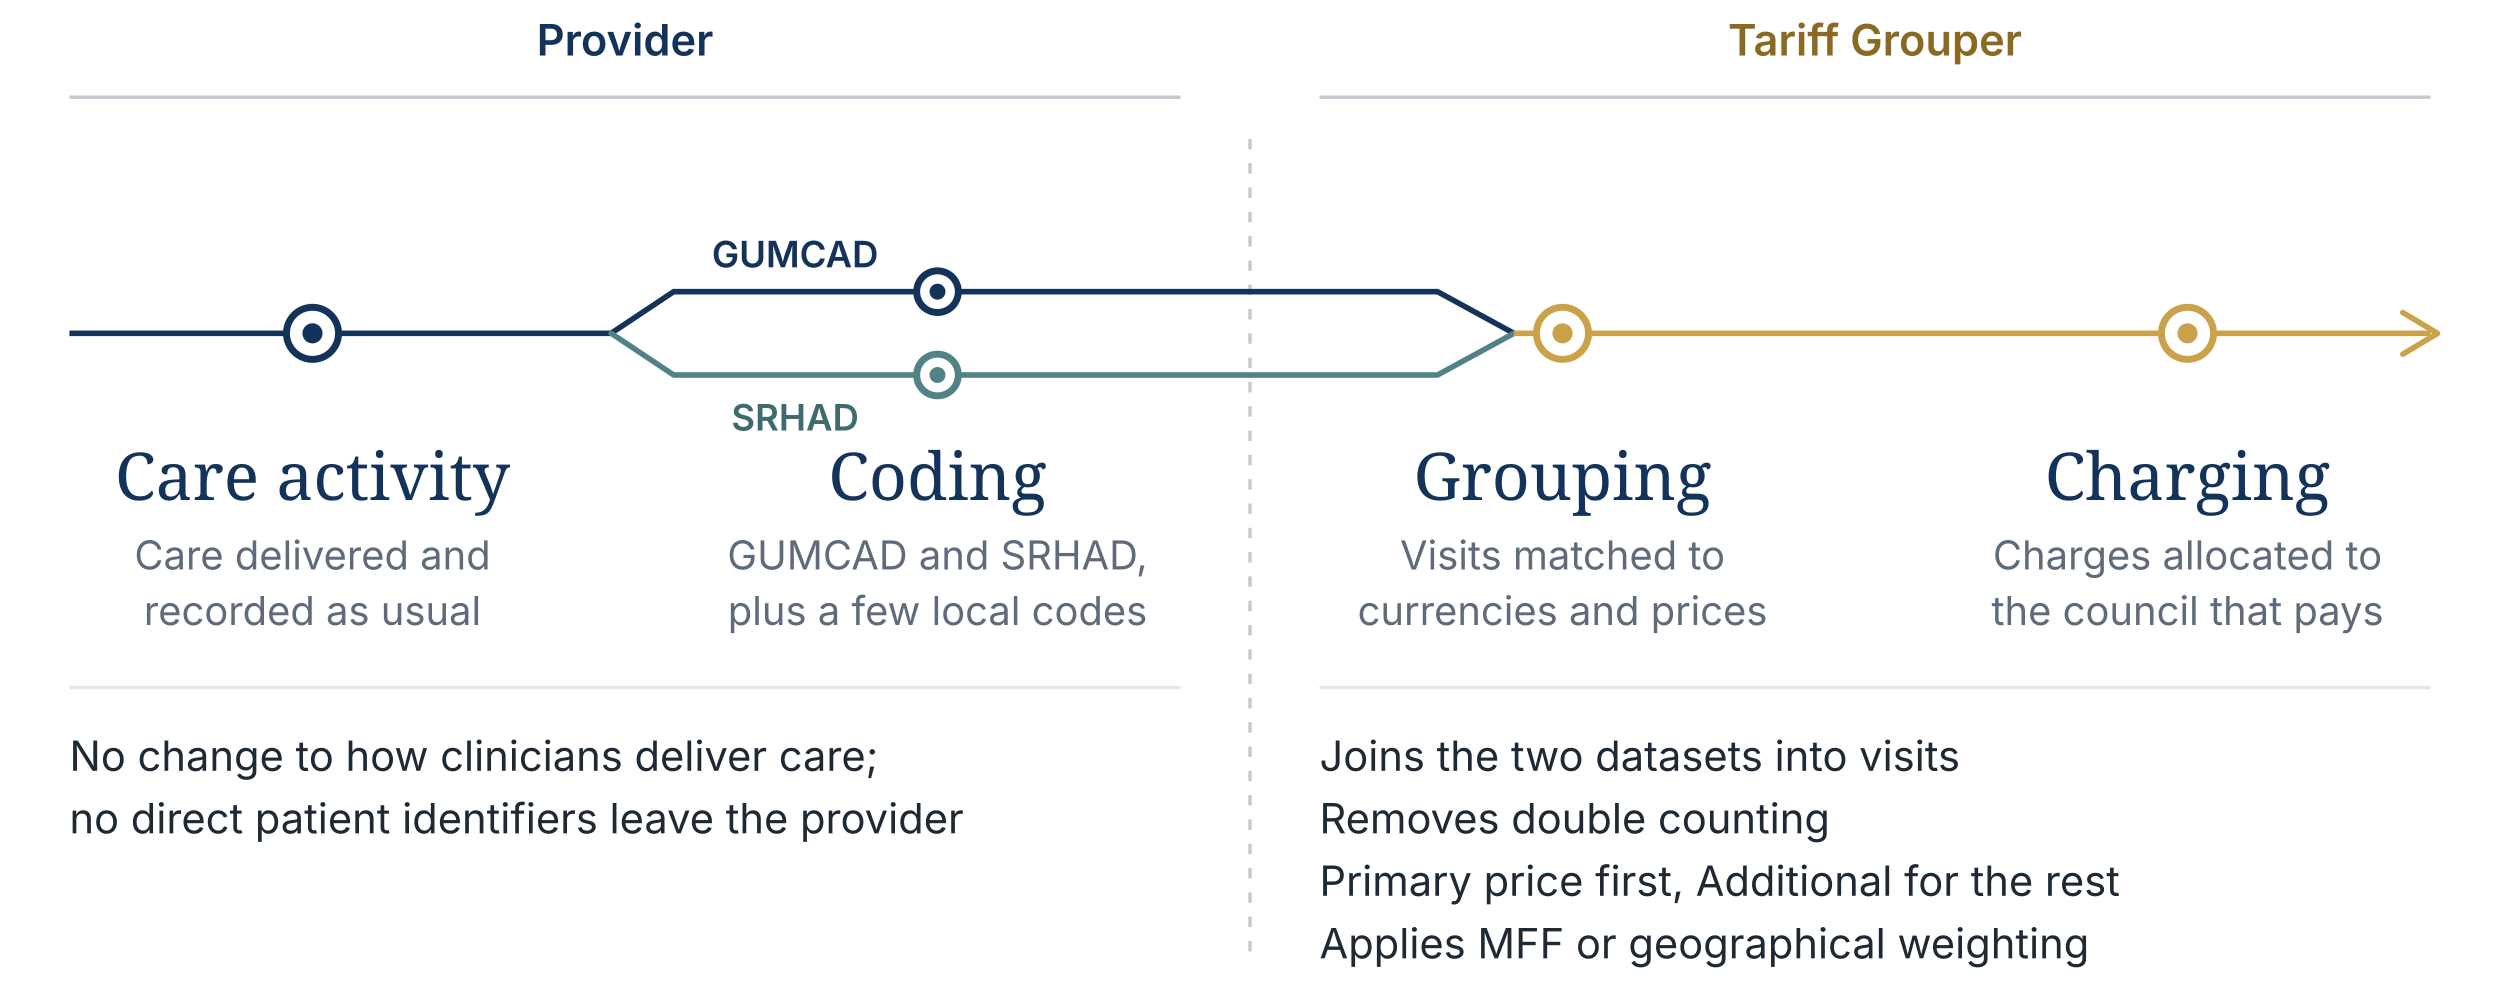
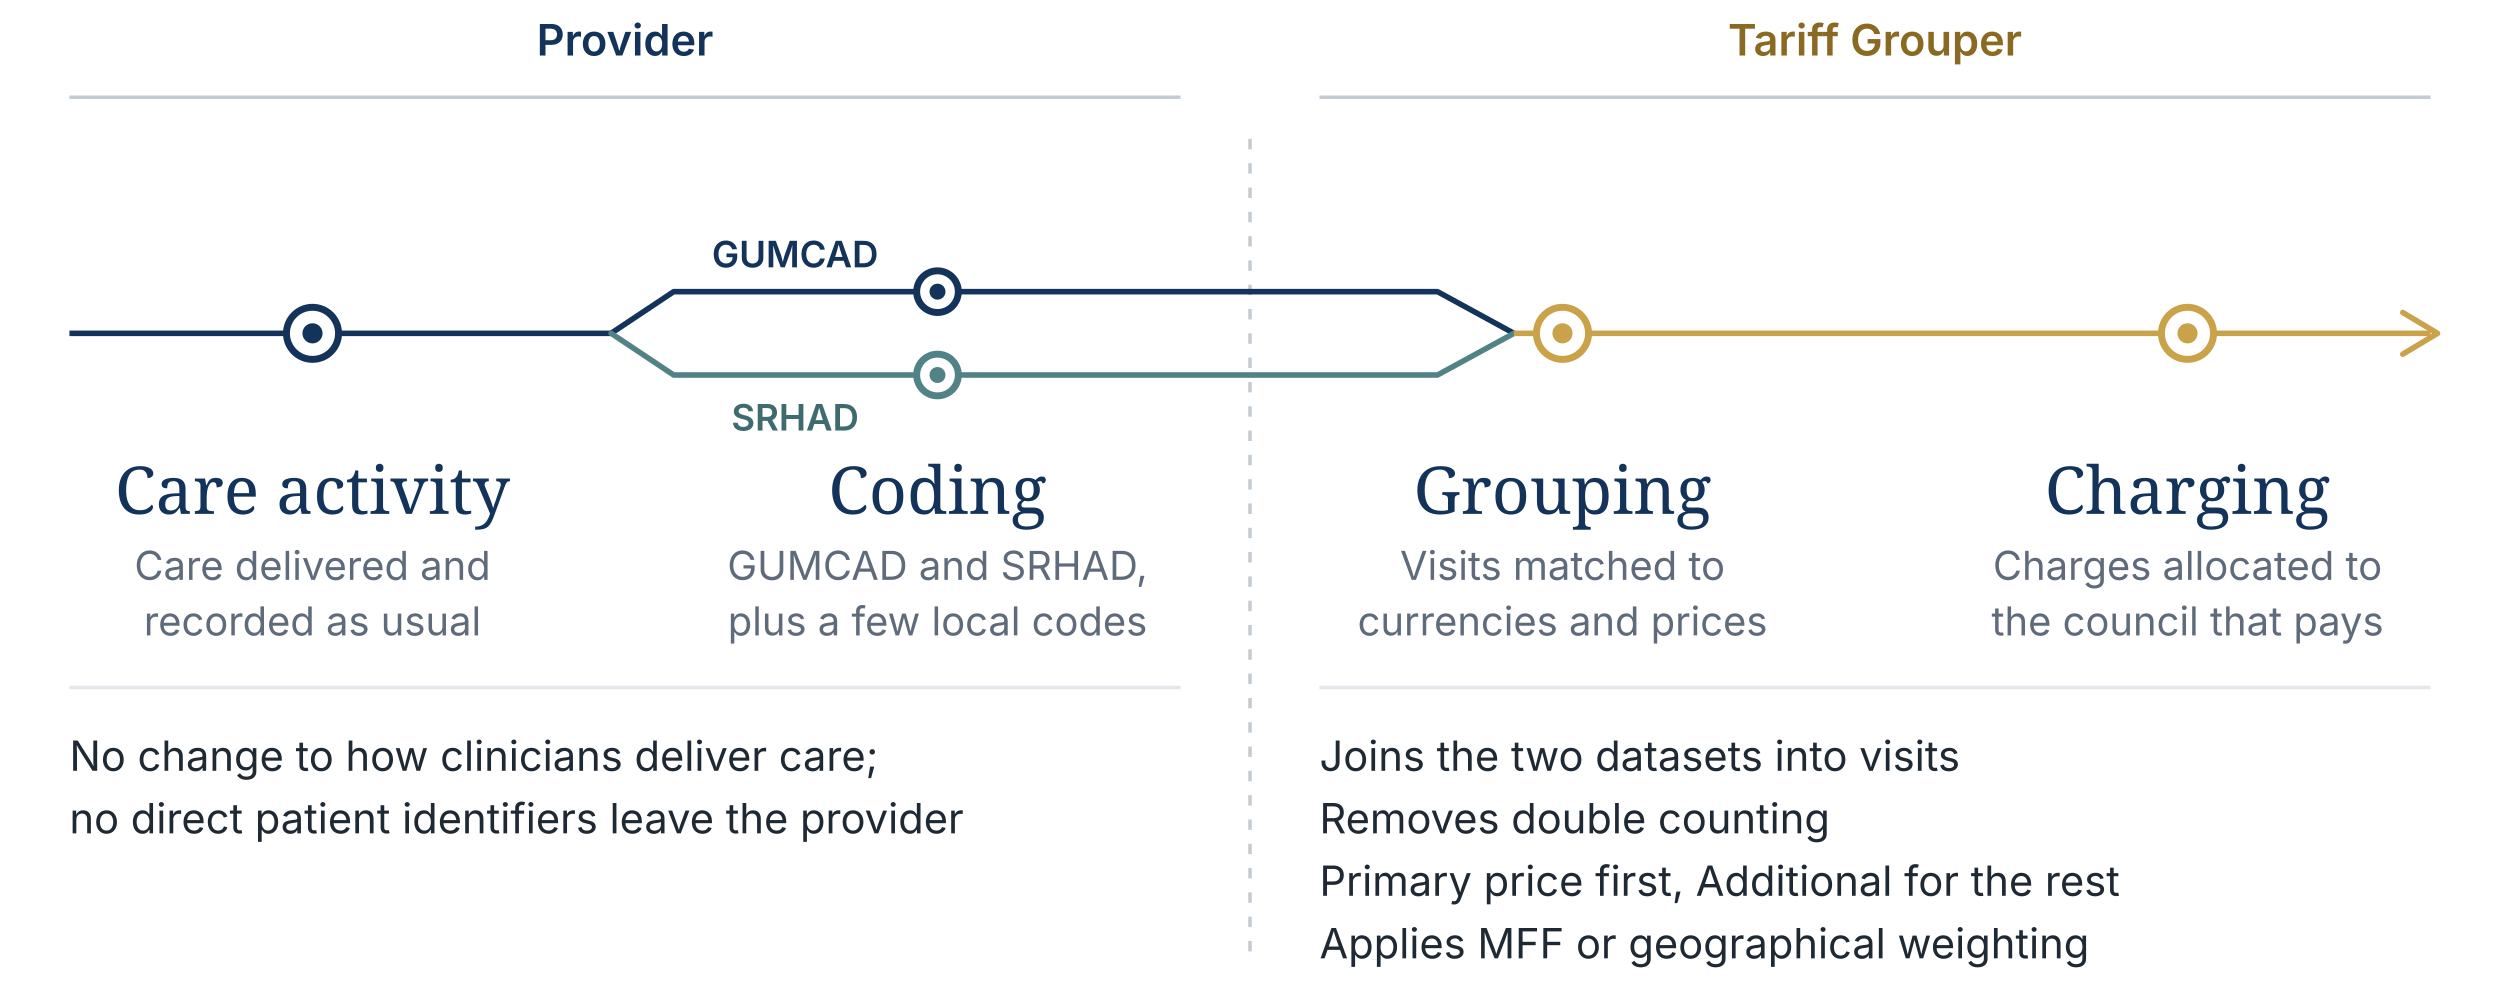
<svg xmlns="http://www.w3.org/2000/svg" class="cs-fig-wide" viewBox="0 0 720 284" role="img" aria-label="Four steps from care to charging. The provider delivers and records care as usual and codes it in two returns, GUMCAD and SRHAD, plus a few local codes. The Tariff Grouper joins the two datasets into visits, matches them to currencies and prices, and allocates each charge to the council that pays.">
  <text x="180.0" y="16.0" font-family="Inter, -apple-system, 'Segoe UI', Roboto, sans-serif" font-size="12.5" text-anchor="middle" font-weight="600" style="fill:var(--g-navy,#14335a)">Provider</text>
  <text x="540.0" y="16.0" font-family="Inter, -apple-system, 'Segoe UI', Roboto, sans-serif" font-size="12.5" text-anchor="middle" font-weight="600" style="fill:var(--g-gold-text,#8a6a22)">Tariff Grouper</text>
  <line x1="20.0" y1="28.0" x2="340.0" y2="28.0" style="fill:none;stroke:var(--g-hair,#c4cad1);stroke-width:1" />
  <line x1="380.0" y1="28.0" x2="700.0" y2="28.0" style="fill:none;stroke:var(--g-hair,#c4cad1);stroke-width:1" />
  <line x1="360.0" y1="40.0" x2="360.0" y2="274.0" style="fill:none;stroke:var(--g-hair,#c4cad1);stroke-width:1;stroke-dasharray:3 4" />
  <line x1="20.0" y1="96.0" x2="176.0" y2="96.0" style="fill:none;stroke:var(--g-navy,#14335a);stroke-width:1.6" />
  <path d="M176 96 L194 84 L414 84 L436 96" style="fill:none;stroke:var(--g-navy,#14335a);stroke-width:1.6;stroke-linecap:round;stroke-linejoin:round" />
  <path d="M176 96 L194 108 L414 108 L436 96" style="fill:none;stroke:var(--g-teal,#518386);stroke-width:1.6;stroke-linecap:round;stroke-linejoin:round" />
  <line x1="436.0" y1="96.0" x2="700.0" y2="96.0" style="fill:none;stroke:var(--g-gold,#c9a24a);stroke-width:1.6" />
  <path d="M692 90 L702 96 L692 102" style="fill:none;stroke:var(--g-gold,#c9a24a);stroke-width:1.6;stroke-linecap:round;stroke-linejoin:round" />
  <text x="229.0" y="77.0" font-family="Inter, -apple-system, 'Segoe UI', Roboto, sans-serif" font-size="10.5" text-anchor="middle" font-weight="600" style="fill:var(--g-navy,#14335a)">GUMCAD</text>
  <text x="229.0" y="124.0" font-family="Inter, -apple-system, 'Segoe UI', Roboto, sans-serif" font-size="10.5" text-anchor="middle" font-weight="600" style="fill:var(--g-teal-text,#3f6b6e)">SRHAD</text>
  <circle cx="90.0" cy="96.0" r="7.5" style="fill:var(--pa-surface,#ffffff);stroke:var(--g-navy,#14335a);stroke-width:2" />
  <circle cx="90.0" cy="96.0" r="2.9" style="fill:var(--g-navy,#14335a)" />
  <circle cx="270.0" cy="84.0" r="6" style="fill:var(--pa-surface,#ffffff);stroke:var(--g-navy,#14335a);stroke-width:2" />
  <circle cx="270.0" cy="84.0" r="2.3" style="fill:var(--g-navy,#14335a)" />
  <circle cx="270.0" cy="108.0" r="6" style="fill:var(--pa-surface,#ffffff);stroke:var(--g-teal,#518386);stroke-width:2" />
  <circle cx="270.0" cy="108.0" r="2.3" style="fill:var(--g-teal,#518386)" />
  <circle cx="450.0" cy="96.0" r="7.5" style="fill:var(--pa-surface,#ffffff);stroke:var(--g-gold,#c9a24a);stroke-width:2" />
  <circle cx="450.0" cy="96.0" r="2.9" style="fill:var(--g-gold,#c9a24a)" />
  <circle cx="630.0" cy="96.0" r="7.5" style="fill:var(--pa-surface,#ffffff);stroke:var(--g-gold,#c9a24a);stroke-width:2" />
  <circle cx="630.0" cy="96.0" r="2.9" style="fill:var(--g-gold,#c9a24a)" />
-   <text x="90.0" y="144.0" font-family="'Playfair Display', Georgia, serif" font-size="19" text-anchor="middle" style="fill:var(--g-navy,#14335a)">Care activity</text>
-   <text x="90.0" y="164.0" font-family="Inter, -apple-system, 'Segoe UI', Roboto, sans-serif" font-size="11.5" text-anchor="middle" style="fill:var(--g-muted,#5f6b7a)">Care delivered and</text>
-   <text x="90.0" y="180.0" font-family="Inter, -apple-system, 'Segoe UI', Roboto, sans-serif" font-size="11.5" text-anchor="middle" style="fill:var(--g-muted,#5f6b7a)">recorded as usual</text>
-   <text x="270.0" y="144.0" font-family="'Playfair Display', Georgia, serif" font-size="19" text-anchor="middle" style="fill:var(--g-navy,#14335a)">Coding</text>
-   <text x="270.0" y="164.0" font-family="Inter, -apple-system, 'Segoe UI', Roboto, sans-serif" font-size="11.5" text-anchor="middle" style="fill:var(--g-muted,#5f6b7a)">GUMCAD and SRHAD,</text>
-   <text x="270.0" y="180.0" font-family="Inter, -apple-system, 'Segoe UI', Roboto, sans-serif" font-size="11.5" text-anchor="middle" style="fill:var(--g-muted,#5f6b7a)">plus a few local codes</text>
-   <text x="450.0" y="144.0" font-family="'Playfair Display', Georgia, serif" font-size="19" text-anchor="middle" style="fill:var(--g-navy,#14335a)">Grouping</text>
-   <text x="450.0" y="164.0" font-family="Inter, -apple-system, 'Segoe UI', Roboto, sans-serif" font-size="11.5" text-anchor="middle" style="fill:var(--g-muted,#5f6b7a)">Visits matched to</text>
-   <text x="450.0" y="180.0" font-family="Inter, -apple-system, 'Segoe UI', Roboto, sans-serif" font-size="11.5" text-anchor="middle" style="fill:var(--g-muted,#5f6b7a)">currencies and prices</text>
-   <text x="630.0" y="144.0" font-family="'Playfair Display', Georgia, serif" font-size="19" text-anchor="middle" style="fill:var(--g-navy,#14335a)">Charging</text>
-   <text x="630.0" y="164.0" font-family="Inter, -apple-system, 'Segoe UI', Roboto, sans-serif" font-size="11.5" text-anchor="middle" style="fill:var(--g-muted,#5f6b7a)">Charges allocated to</text>
-   <text x="630.0" y="180.0" font-family="Inter, -apple-system, 'Segoe UI', Roboto, sans-serif" font-size="11.5" text-anchor="middle" style="fill:var(--g-muted,#5f6b7a)">the council that pays</text>
+   <text x="90.0" y="148.0" font-family="'Playfair Display', Georgia, serif" font-size="19" text-anchor="middle" style="fill:var(--g-navy,#14335a)">Care activity</text>
+   <text x="90.0" y="167.0" font-family="Inter, -apple-system, 'Segoe UI', Roboto, sans-serif" font-size="11.5" text-anchor="middle" style="fill:var(--g-muted,#5f6b7a)">Care delivered and</text>
+   <text x="90.0" y="183.0" font-family="Inter, -apple-system, 'Segoe UI', Roboto, sans-serif" font-size="11.5" text-anchor="middle" style="fill:var(--g-muted,#5f6b7a)">recorded as usual</text>
+   <text x="270.0" y="148.0" font-family="'Playfair Display', Georgia, serif" font-size="19" text-anchor="middle" style="fill:var(--g-navy,#14335a)">Coding</text>
+   <text x="270.0" y="167.0" font-family="Inter, -apple-system, 'Segoe UI', Roboto, sans-serif" font-size="11.5" text-anchor="middle" style="fill:var(--g-muted,#5f6b7a)">GUMCAD and SRHAD,</text>
+   <text x="270.0" y="183.0" font-family="Inter, -apple-system, 'Segoe UI', Roboto, sans-serif" font-size="11.5" text-anchor="middle" style="fill:var(--g-muted,#5f6b7a)">plus a few local codes</text>
+   <text x="450.0" y="148.0" font-family="'Playfair Display', Georgia, serif" font-size="19" text-anchor="middle" style="fill:var(--g-navy,#14335a)">Grouping</text>
+   <text x="450.0" y="167.0" font-family="Inter, -apple-system, 'Segoe UI', Roboto, sans-serif" font-size="11.5" text-anchor="middle" style="fill:var(--g-muted,#5f6b7a)">Visits matched to</text>
+   <text x="450.0" y="183.0" font-family="Inter, -apple-system, 'Segoe UI', Roboto, sans-serif" font-size="11.5" text-anchor="middle" style="fill:var(--g-muted,#5f6b7a)">currencies and prices</text>
+   <text x="630.0" y="148.0" font-family="'Playfair Display', Georgia, serif" font-size="19" text-anchor="middle" style="fill:var(--g-navy,#14335a)">Charging</text>
+   <text x="630.0" y="167.0" font-family="Inter, -apple-system, 'Segoe UI', Roboto, sans-serif" font-size="11.5" text-anchor="middle" style="fill:var(--g-muted,#5f6b7a)">Charges allocated to</text>
+   <text x="630.0" y="183.0" font-family="Inter, -apple-system, 'Segoe UI', Roboto, sans-serif" font-size="11.5" text-anchor="middle" style="fill:var(--g-muted,#5f6b7a)">the council that pays</text>
  <line x1="20.0" y1="198.0" x2="340.0" y2="198.0" style="fill:none;stroke:var(--g-hair-soft,#e3e6ea);stroke-width:1" />
  <line x1="380.0" y1="198.0" x2="700.0" y2="198.0" style="fill:none;stroke:var(--g-hair-soft,#e3e6ea);stroke-width:1" />
  <text x="20.0" y="222.0" font-family="Inter, -apple-system, 'Segoe UI', Roboto, sans-serif" font-size="12" text-anchor="start" style="fill:var(--g-ink,#1f2933)">No change to how clinicians deliver care;</text>
  <text x="20.0" y="240.0" font-family="Inter, -apple-system, 'Segoe UI', Roboto, sans-serif" font-size="12" text-anchor="start" style="fill:var(--g-ink,#1f2933)">no direct patient identifiers leave the provider</text>
  <text x="380.0" y="222.0" font-family="Inter, -apple-system, 'Segoe UI', Roboto, sans-serif" font-size="12" text-anchor="start" style="fill:var(--g-ink,#1f2933)">Joins the two datasets into visits</text>
  <text x="380.0" y="240.0" font-family="Inter, -apple-system, 'Segoe UI', Roboto, sans-serif" font-size="12" text-anchor="start" style="fill:var(--g-ink,#1f2933)">Removes double counting</text>
  <text x="380.0" y="258.0" font-family="Inter, -apple-system, 'Segoe UI', Roboto, sans-serif" font-size="12" text-anchor="start" style="fill:var(--g-ink,#1f2933)">Primary price first, Additional for the rest</text>
  <text x="380.0" y="276.0" font-family="Inter, -apple-system, 'Segoe UI', Roboto, sans-serif" font-size="12" text-anchor="start" style="fill:var(--g-ink,#1f2933)">Applies MFF or geographical weighting</text>
</svg>
